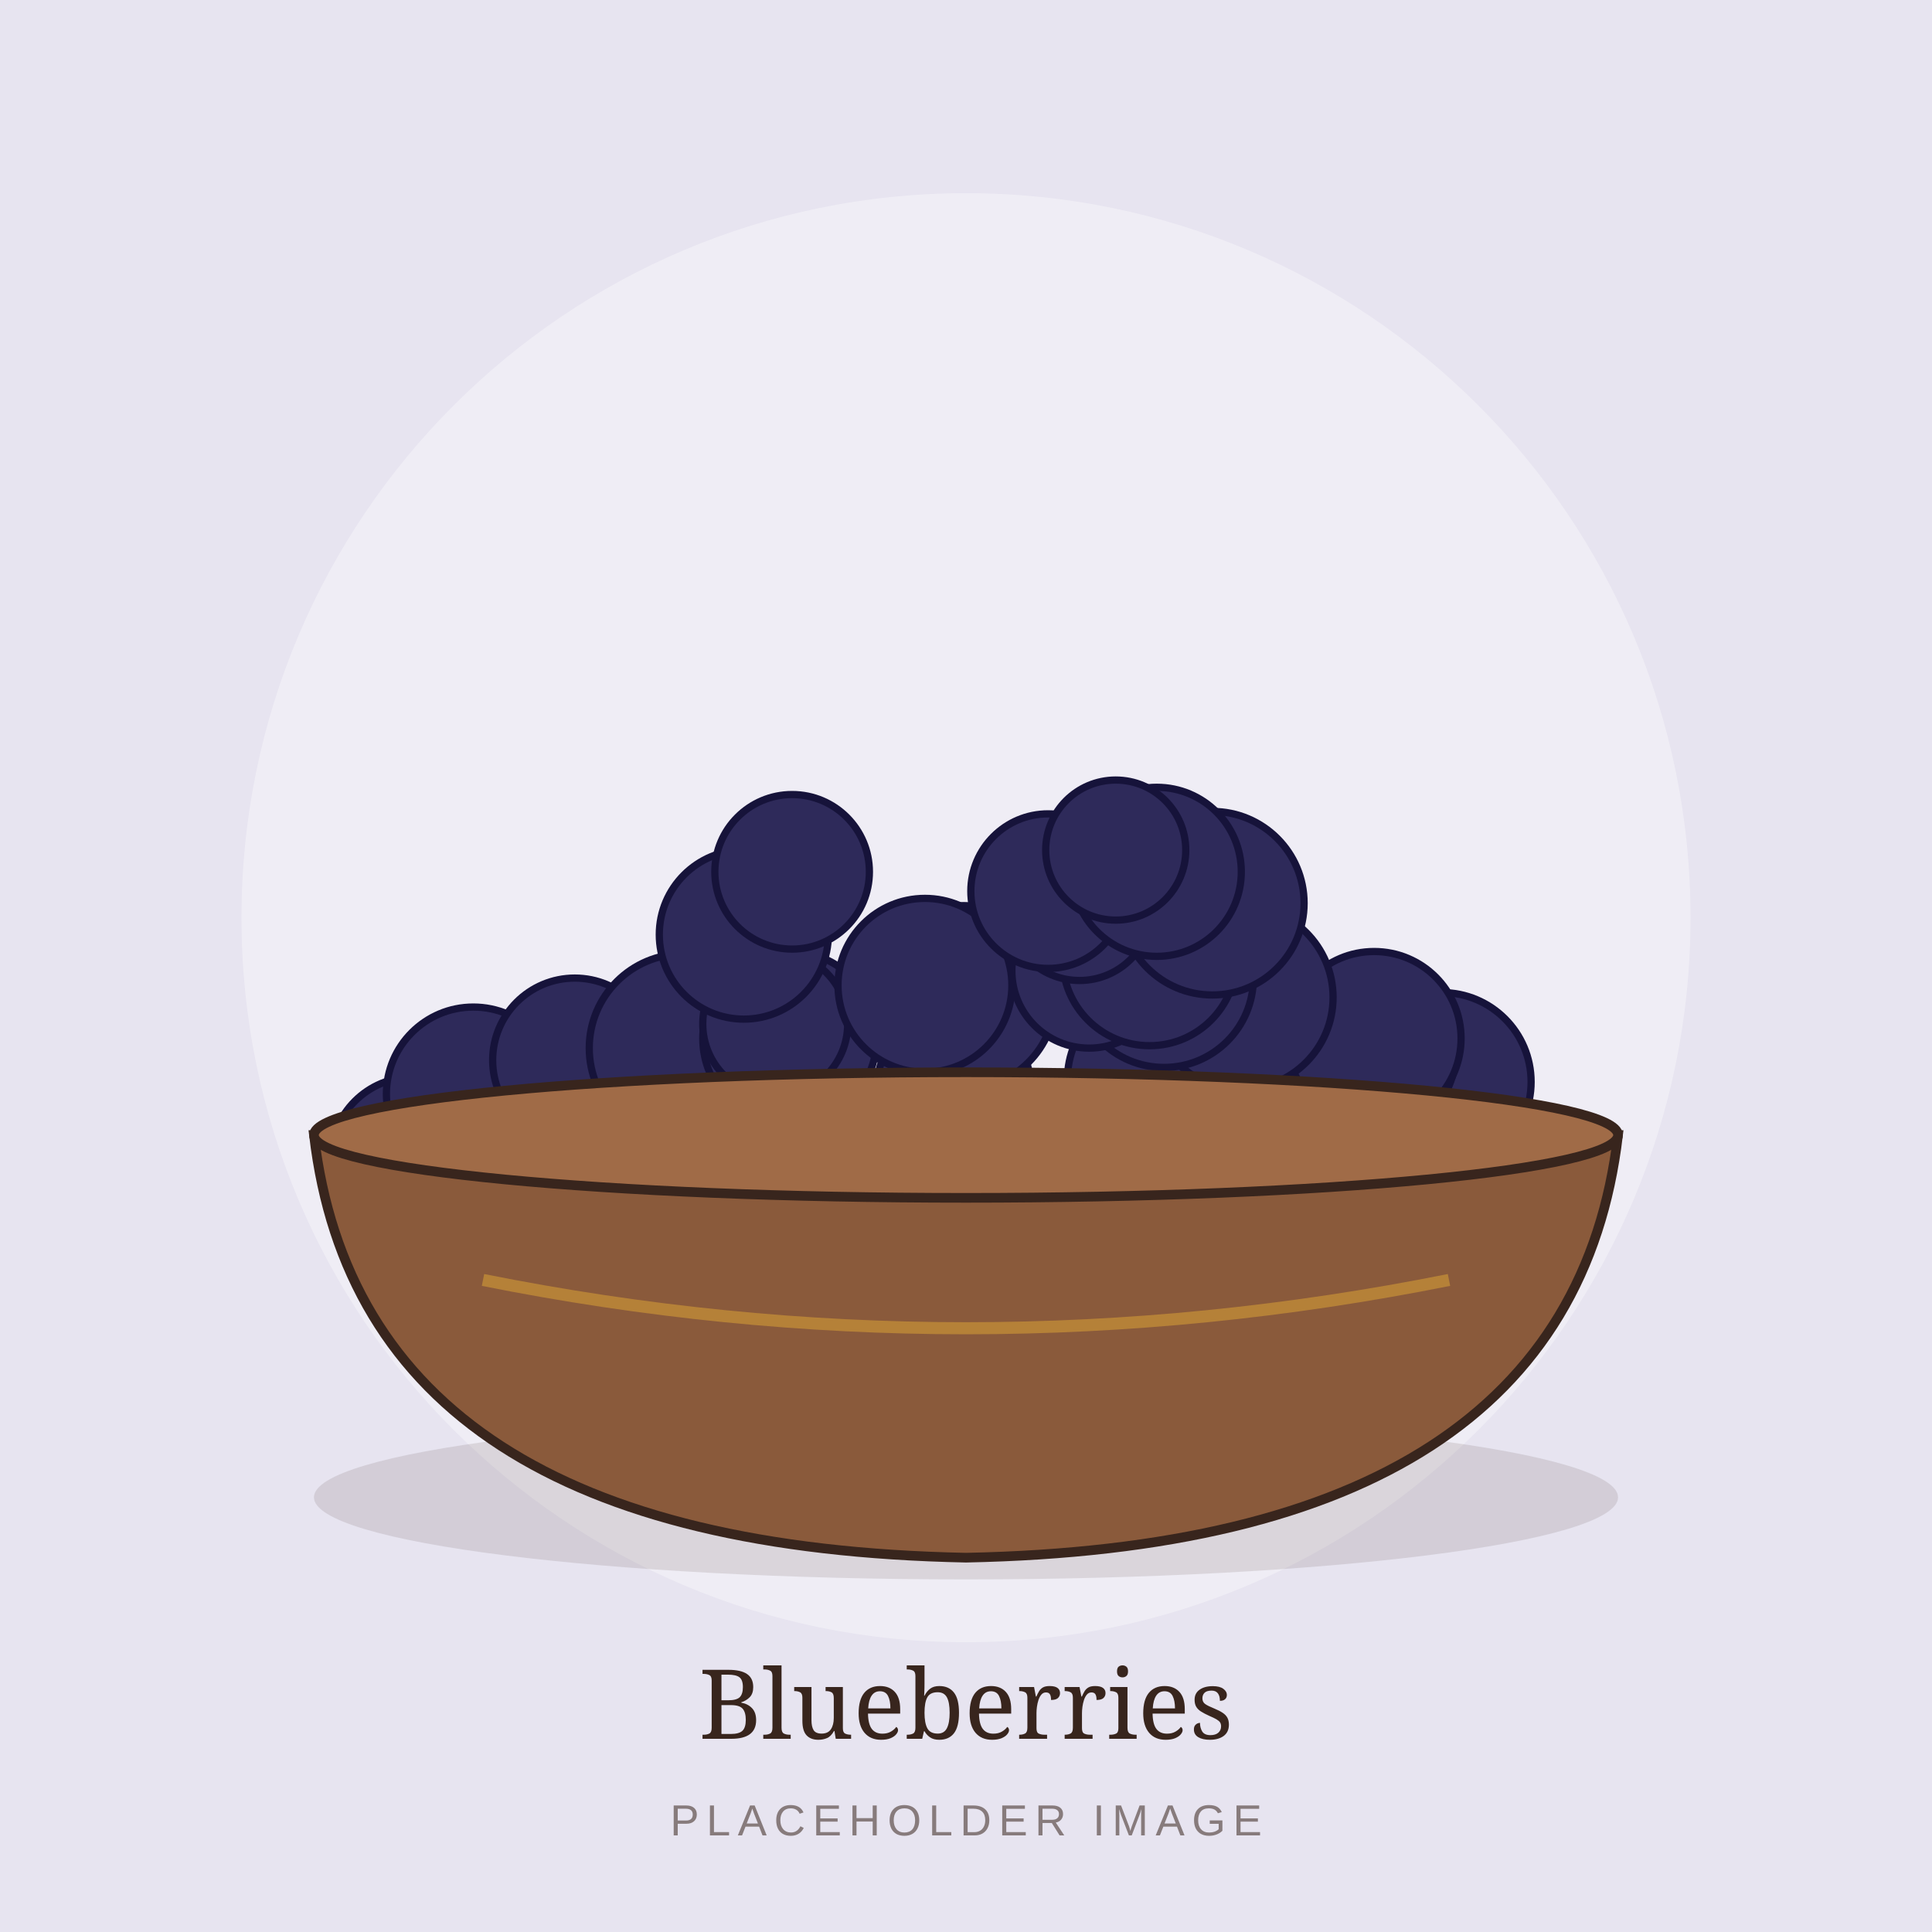
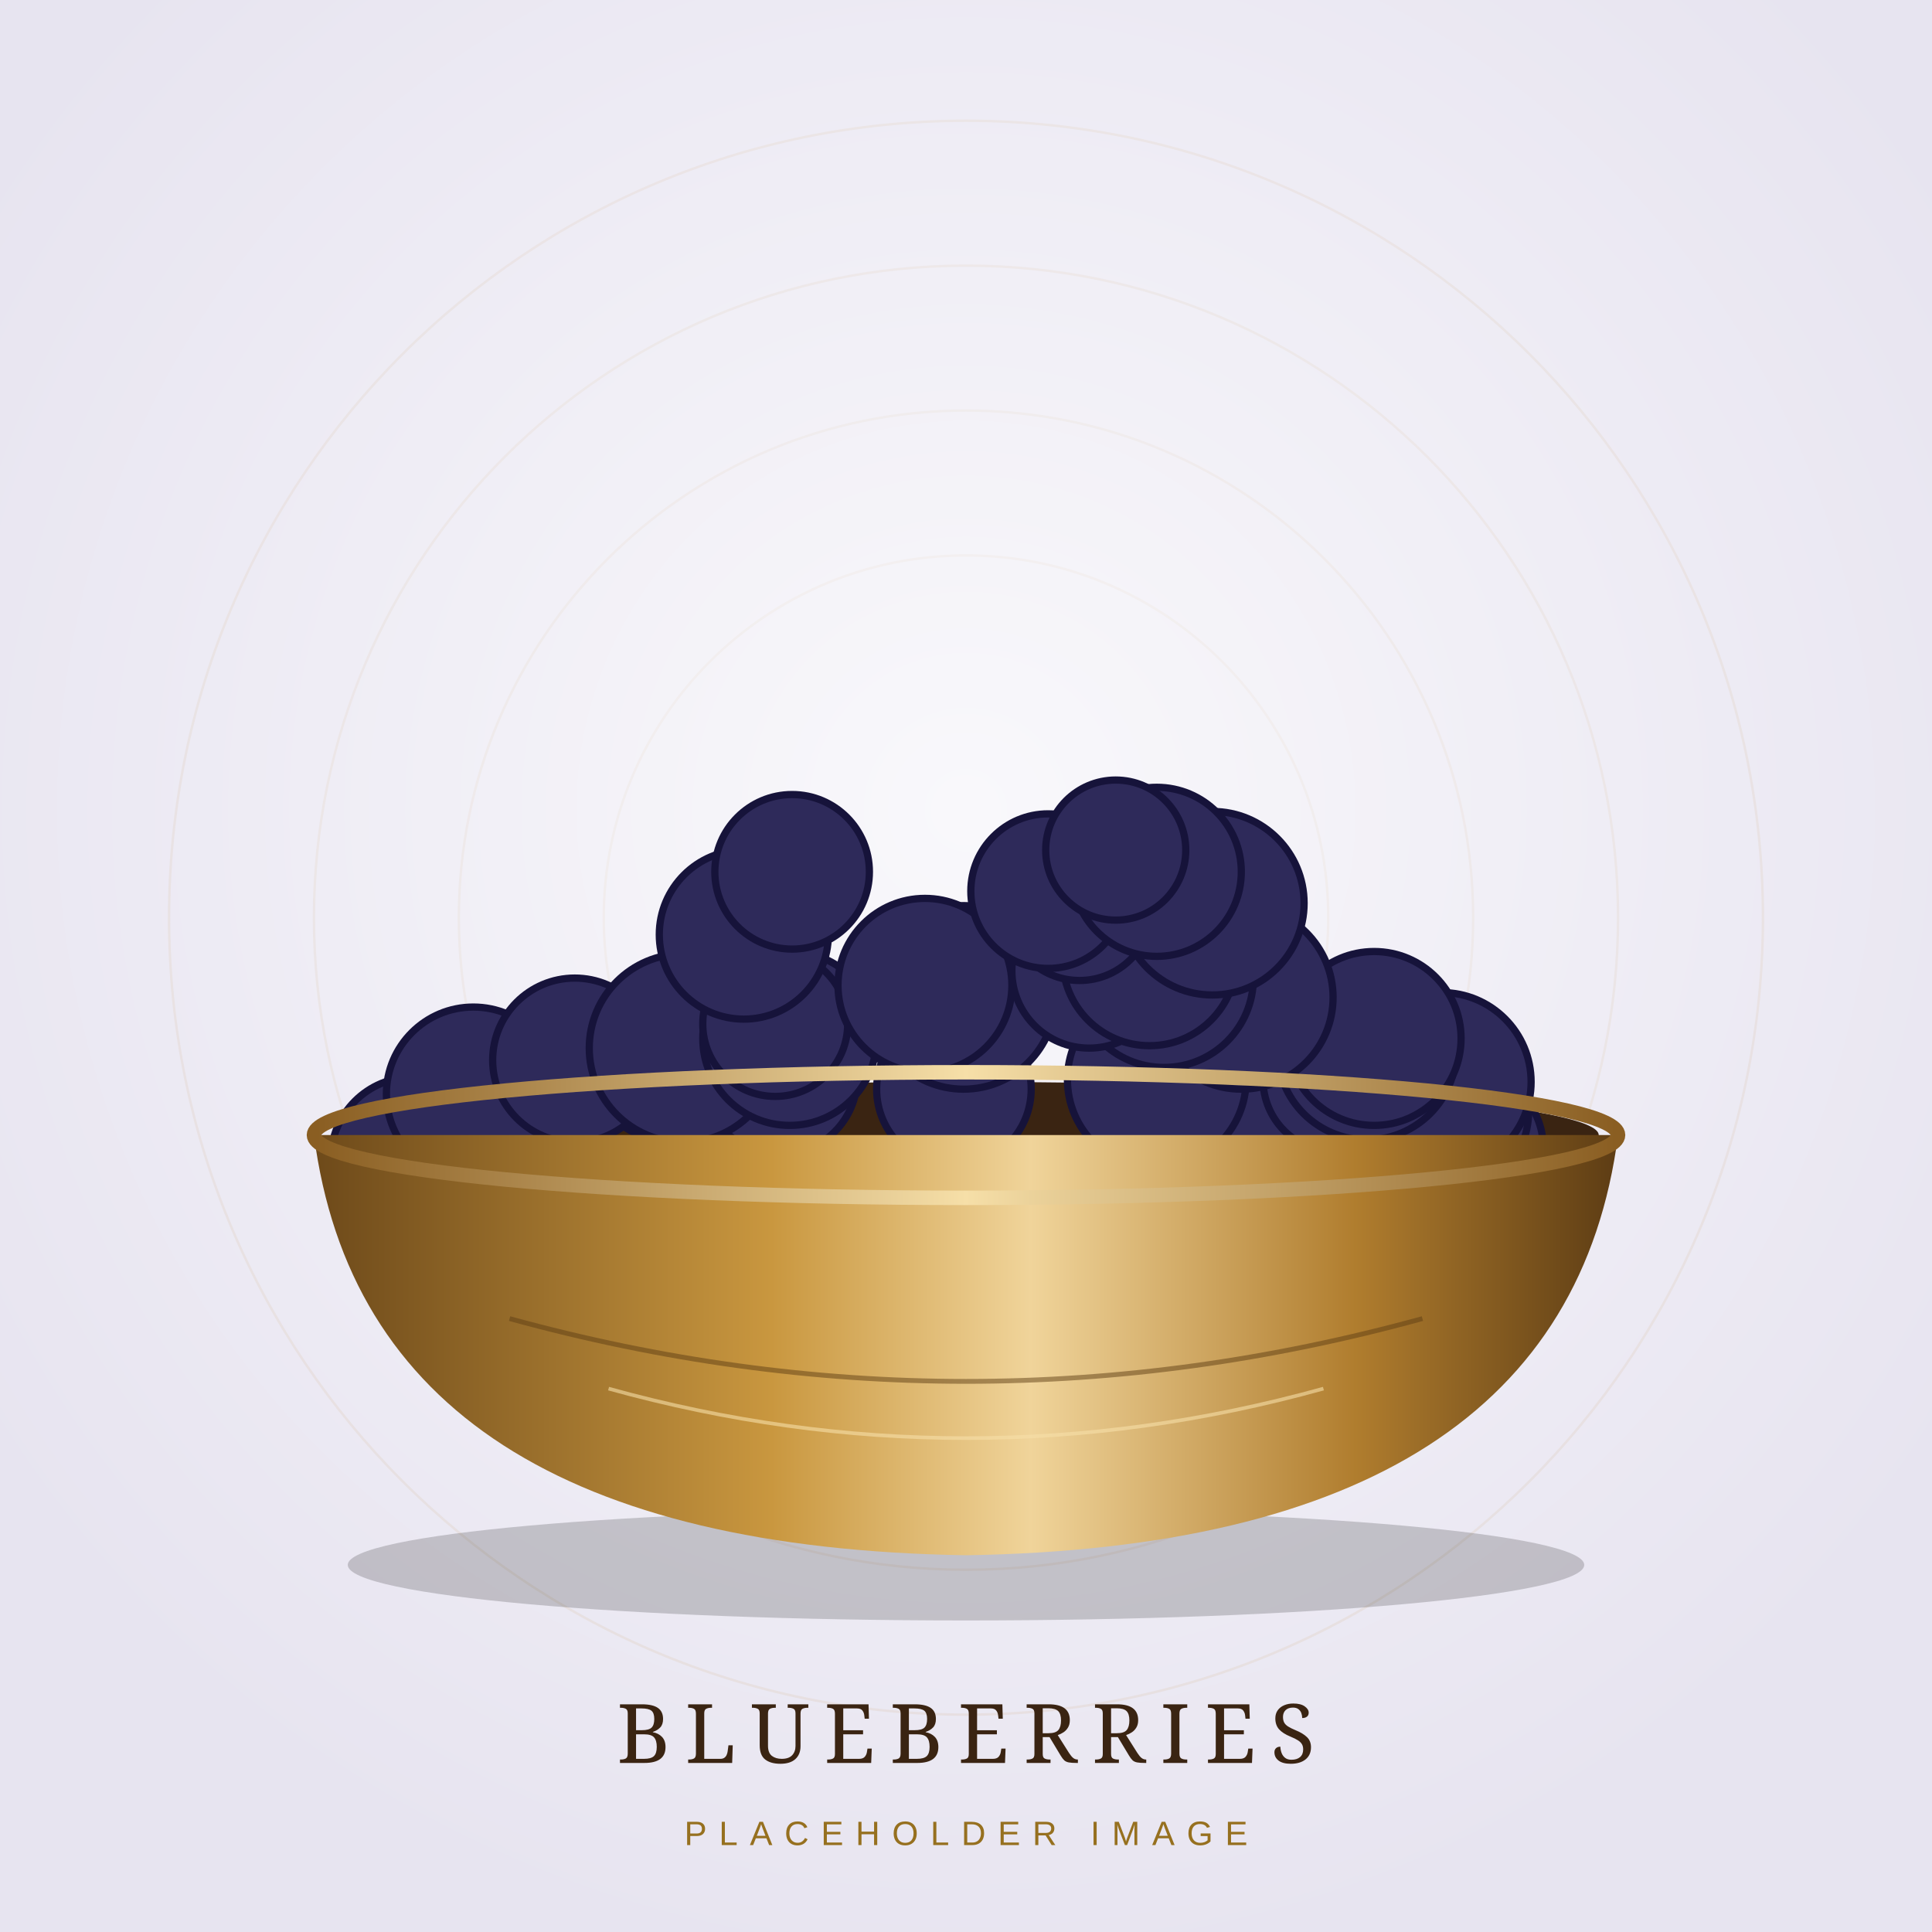
<svg xmlns="http://www.w3.org/2000/svg" viewBox="0 0 800 800" role="img" aria-label="Blueberries placeholder illustration">
+   <defs>
+     <linearGradient id="brass" x1="0" y1="0" x2="1" y2="0">
+       <stop offset="0" stop-color="#6E4A1A" />
+       <stop offset="0.35" stop-color="#C9973F" />
+       <stop offset="0.55" stop-color="#F0D49A" />
+       <stop offset="0.8" stop-color="#B07D2E" />
+       <stop offset="1" stop-color="#5E3D14" />
+     </linearGradient>
+     <linearGradient id="rim" x1="0" y1="0" x2="1" y2="0">
+       <stop offset="0" stop-color="#8A5E22" />
+       <stop offset="0.5" stop-color="#F6DFA8" />
+       <stop offset="1" stop-color="#8A5E22" />
+     </linearGradient>
+     <radialGradient id="glow" cx="0.5" cy="0.42" r="0.6">
+       <stop offset="0" stop-color="#FFFFFF" stop-opacity="0.75" />
+       <stop offset="1" stop-color="#FFFFFF" stop-opacity="0" />
+     </radialGradient>
+     <radialGradient id="velvet" cx="0.3" cy="0.2" r="0.9">
+       <stop offset="0" stop-color="#4A2A1E" />
+       <stop offset="0.6" stop-color="#22160F" />
+       <stop offset="1" stop-color="#140C08" />
+     </radialGradient>
+   </defs>
  <rect width="800" height="800" fill="#E7E4F0" />
-   <circle cx="400" cy="380" r="300" fill="#FFFFFF" opacity="0.35" />
-   <ellipse cx="400" cy="620" rx="270" ry="34" fill="#38251D" opacity="0.12" />
+   <g fill="none" stroke="#B8893B" stroke-opacity="0.12">
+     <circle cx="400" cy="380" r="150" />
+     <circle cx="400" cy="380" r="210" />
+     <circle cx="400" cy="380" r="270" />
+     <circle cx="400" cy="380" r="330" />
+   </g>
+   <rect width="800" height="800" fill="url(#glow)" />
+   <ellipse cx="400" cy="470" rx="262" ry="22" fill="#3A2412" />
  <circle cx="171" cy="480" r="34" fill="#2E2A5A" stroke="#16133A" stroke-width="3" />
  <circle cx="608" cy="475" r="31" fill="#2E2A5A" stroke="#16133A" stroke-width="3" />
  <circle cx="595" cy="467" r="31" fill="#2E2A5A" stroke="#16133A" stroke-width="3" />
  <circle cx="519" cy="464" r="34" fill="#2E2A5A" stroke="#16133A" stroke-width="3" />
  <circle cx="598" cy="462" r="32" fill="#2E2A5A" stroke="#16133A" stroke-width="3" />
  <circle cx="597" cy="460" r="36" fill="#2E2A5A" stroke="#16133A" stroke-width="3" />
  <circle cx="584" cy="454" r="38" fill="#2E2A5A" stroke="#16133A" stroke-width="3" />
  <circle cx="196" cy="453" r="36" fill="#2E2A5A" stroke="#16133A" stroke-width="3" />
  <circle cx="395" cy="451" r="32" fill="#2E2A5A" stroke="#16133A" stroke-width="3" />
  <circle cx="597" cy="448" r="37" fill="#2E2A5A" stroke="#16133A" stroke-width="3" />
  <circle cx="304" cy="448" r="36" fill="#2E2A5A" stroke="#16133A" stroke-width="3" />
  <circle cx="553" cy="447" r="30" fill="#2E2A5A" stroke="#16133A" stroke-width="3" />
  <circle cx="479" cy="447" r="37" fill="#2E2A5A" stroke="#16133A" stroke-width="3" />
  <circle cx="323" cy="446" r="32" fill="#2E2A5A" stroke="#16133A" stroke-width="3" />
  <circle cx="276" cy="441" r="31" fill="#2E2A5A" stroke="#16133A" stroke-width="3" />
  <circle cx="238" cy="439" r="34" fill="#2E2A5A" stroke="#16133A" stroke-width="3" />
  <circle cx="566" cy="435" r="37" fill="#2E2A5A" stroke="#16133A" stroke-width="3" />
  <circle cx="283" cy="434" r="39" fill="#2E2A5A" stroke="#16133A" stroke-width="3" />
  <circle cx="327" cy="430" r="36" fill="#2E2A5A" stroke="#16133A" stroke-width="3" />
  <circle cx="569" cy="430" r="36" fill="#2E2A5A" stroke="#16133A" stroke-width="3" />
  <circle cx="321" cy="424" r="30" fill="#2E2A5A" stroke="#16133A" stroke-width="3" />
  <circle cx="514" cy="413" r="38" fill="#2E2A5A" stroke="#16133A" stroke-width="3" />
  <circle cx="399" cy="413" r="38" fill="#2E2A5A" stroke="#16133A" stroke-width="3" />
  <circle cx="383" cy="408" r="36" fill="#2E2A5A" stroke="#16133A" stroke-width="3" />
  <circle cx="482" cy="405" r="37" fill="#2E2A5A" stroke="#16133A" stroke-width="3" />
  <circle cx="451" cy="402" r="32" fill="#2E2A5A" stroke="#16133A" stroke-width="3" />
  <circle cx="476" cy="397" r="36" fill="#2E2A5A" stroke="#16133A" stroke-width="3" />
  <circle cx="308" cy="387" r="35" fill="#2E2A5A" stroke="#16133A" stroke-width="3" />
  <circle cx="447" cy="376" r="30" fill="#2E2A5A" stroke="#16133A" stroke-width="3" />
  <circle cx="502" cy="374" r="38" fill="#2E2A5A" stroke="#16133A" stroke-width="3" />
  <circle cx="434" cy="369" r="32" fill="#2E2A5A" stroke="#16133A" stroke-width="3" />
  <circle cx="328" cy="361" r="32" fill="#2E2A5A" stroke="#16133A" stroke-width="3" />
  <circle cx="479" cy="361" r="35" fill="#2E2A5A" stroke="#16133A" stroke-width="3" />
  <circle cx="462" cy="352" r="29" fill="#2E2A5A" stroke="#16133A" stroke-width="3" />
-   <path d="M130,470 Q150,640 400,645 Q650,640 670,470Z" fill="#8A5A3B" stroke="#38251D" stroke-width="4" />
-   <ellipse cx="400" cy="470" rx="270" ry="26" fill="#A06B47" stroke="#38251D" stroke-width="4" />
-   <path d="M200,530 Q400,570 600,530" stroke="#C89136" stroke-width="5" fill="none" opacity="0.7" />
-   <text x="400" y="720" text-anchor="middle" font-family="Georgia, serif" font-size="40" fill="#38251D">Blueberries</text>
-   <text x="400" y="760" text-anchor="middle" font-family="Arial, sans-serif" font-size="18" letter-spacing="3" fill="#38251D" opacity="0.55">PLACEHOLDER IMAGE</text>
+   <ellipse cx="400" cy="648" rx="256" ry="23" fill="#000" opacity="0.18" />
+   <path d="M130,470 Q152,640 400,644 Q648,640 670,470Z" fill="url(#brass)" />
+   <path d="M211,546 Q400,598 589,546" stroke="#5E3D14" stroke-width="2" fill="none" opacity="0.5" />
+   <path d="M252,575 Q400,616 548,575" stroke="#F6DFA8" stroke-width="1.5" fill="none" opacity="0.6" />
+   <ellipse cx="400" cy="470" rx="270" ry="26" fill="none" stroke="url(#rim)" stroke-width="6" />
+   <text x="400" y="730" text-anchor="middle" font-family="Georgia, serif" font-size="34" letter-spacing="6" fill="#3A2412">BLUEBERRIES</text>
+   <text x="400" y="764" text-anchor="middle" font-family="Arial, sans-serif" font-size="14" letter-spacing="5" fill="#96701F">PLACEHOLDER IMAGE</text>
</svg>
